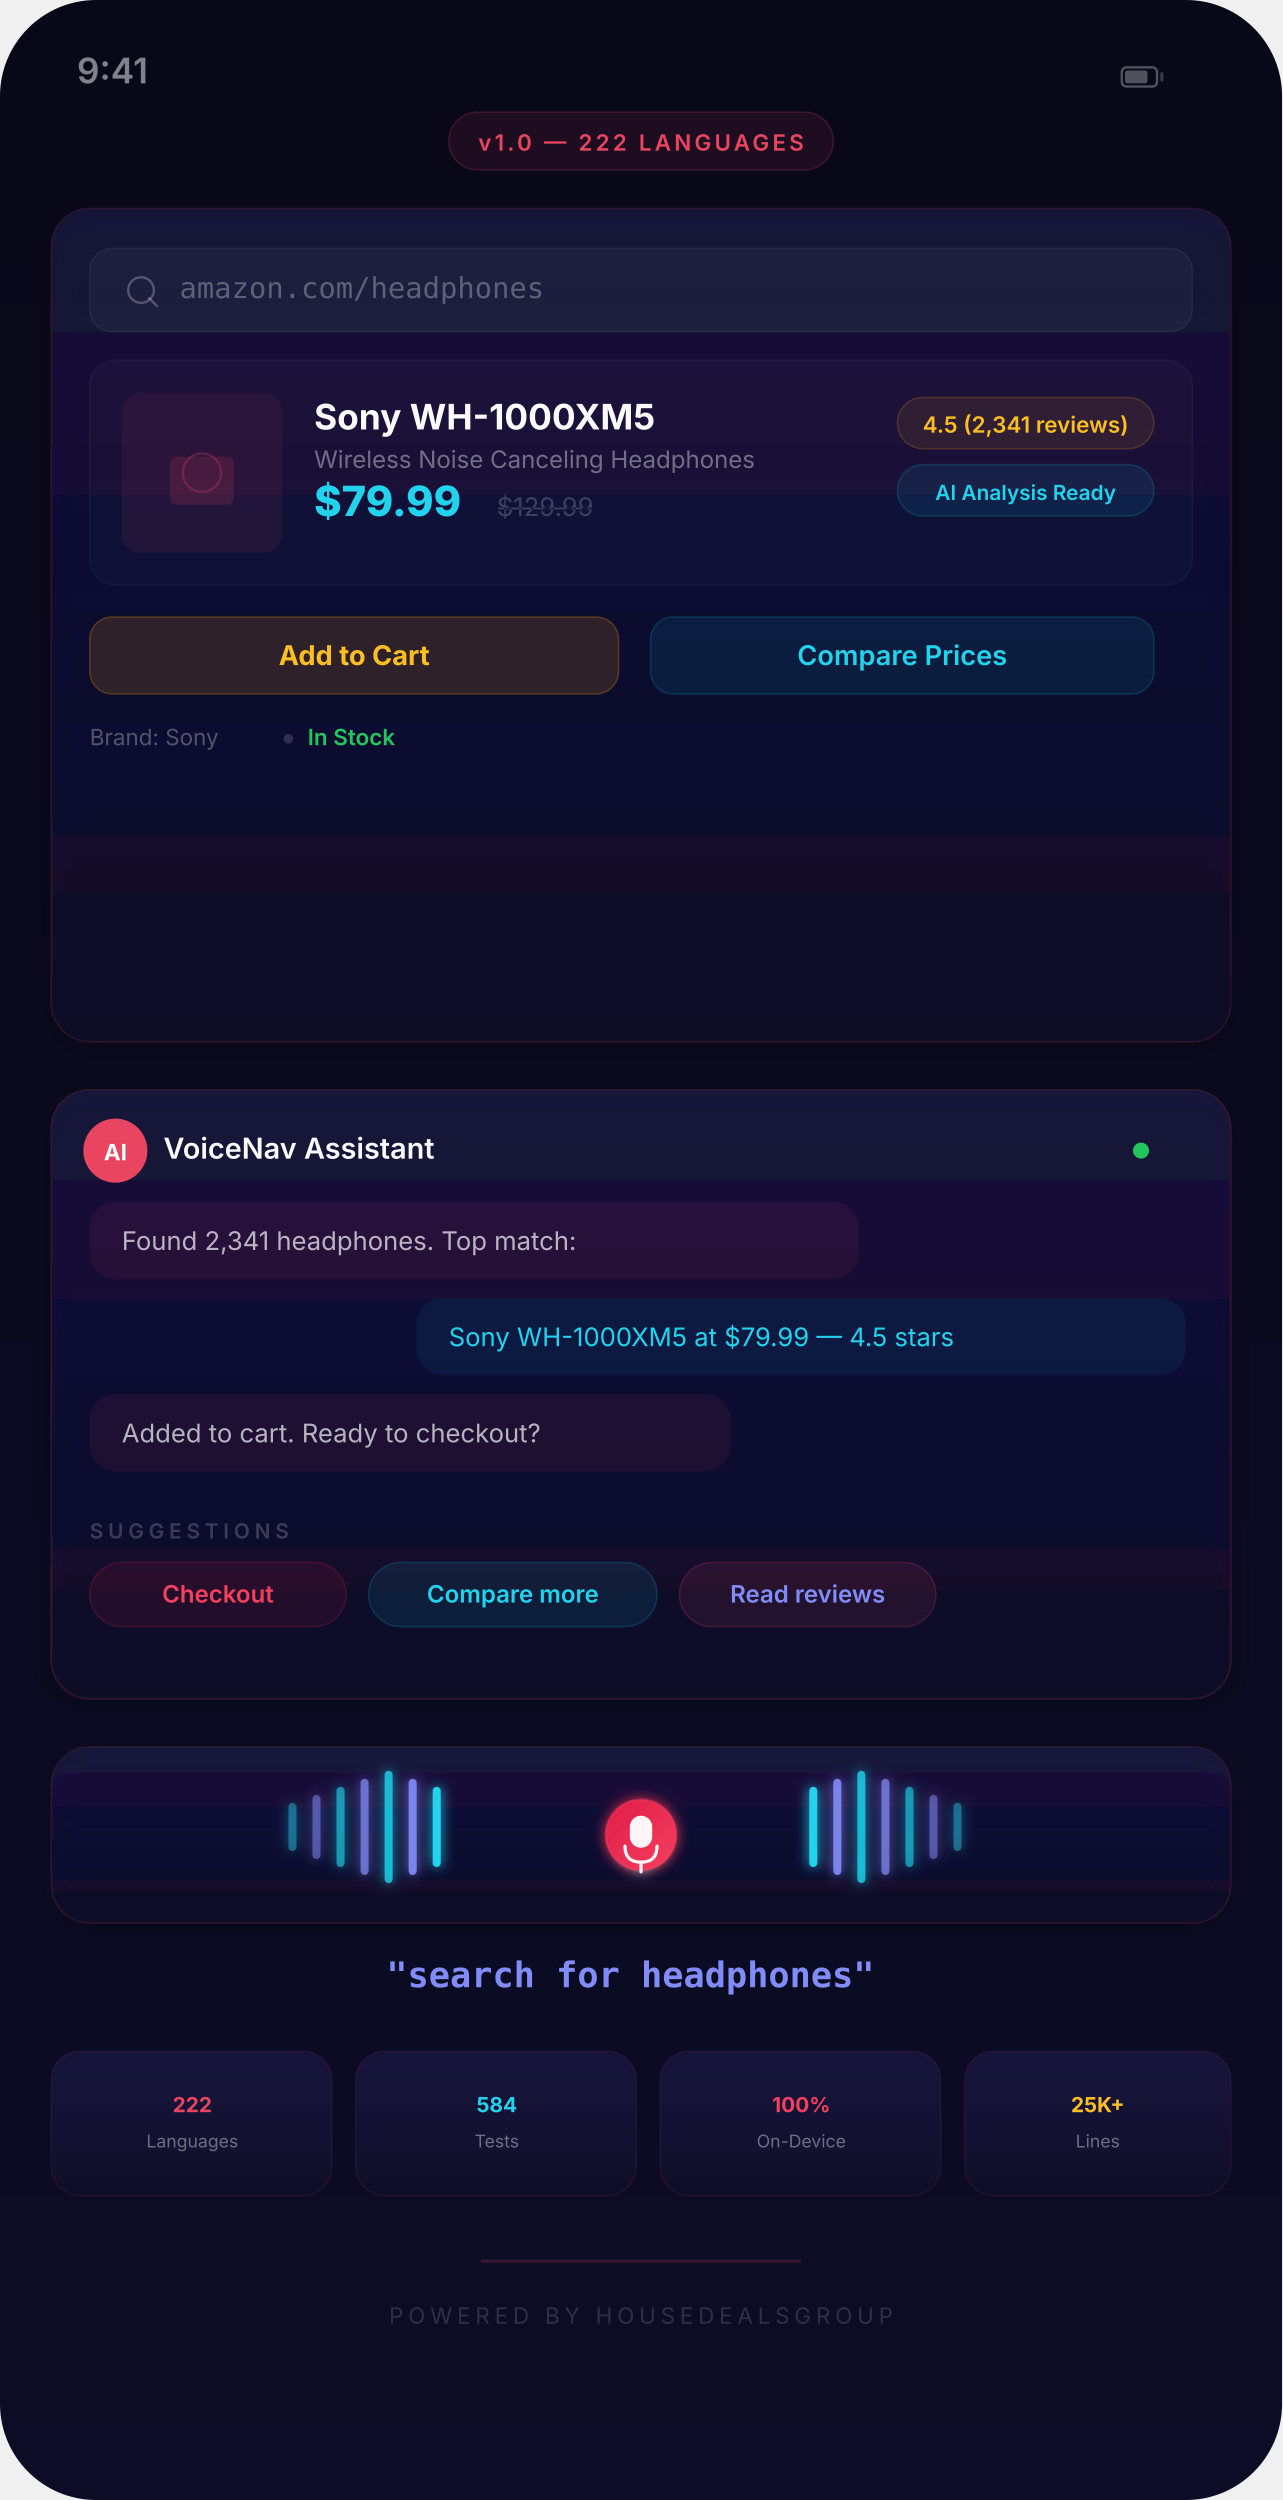
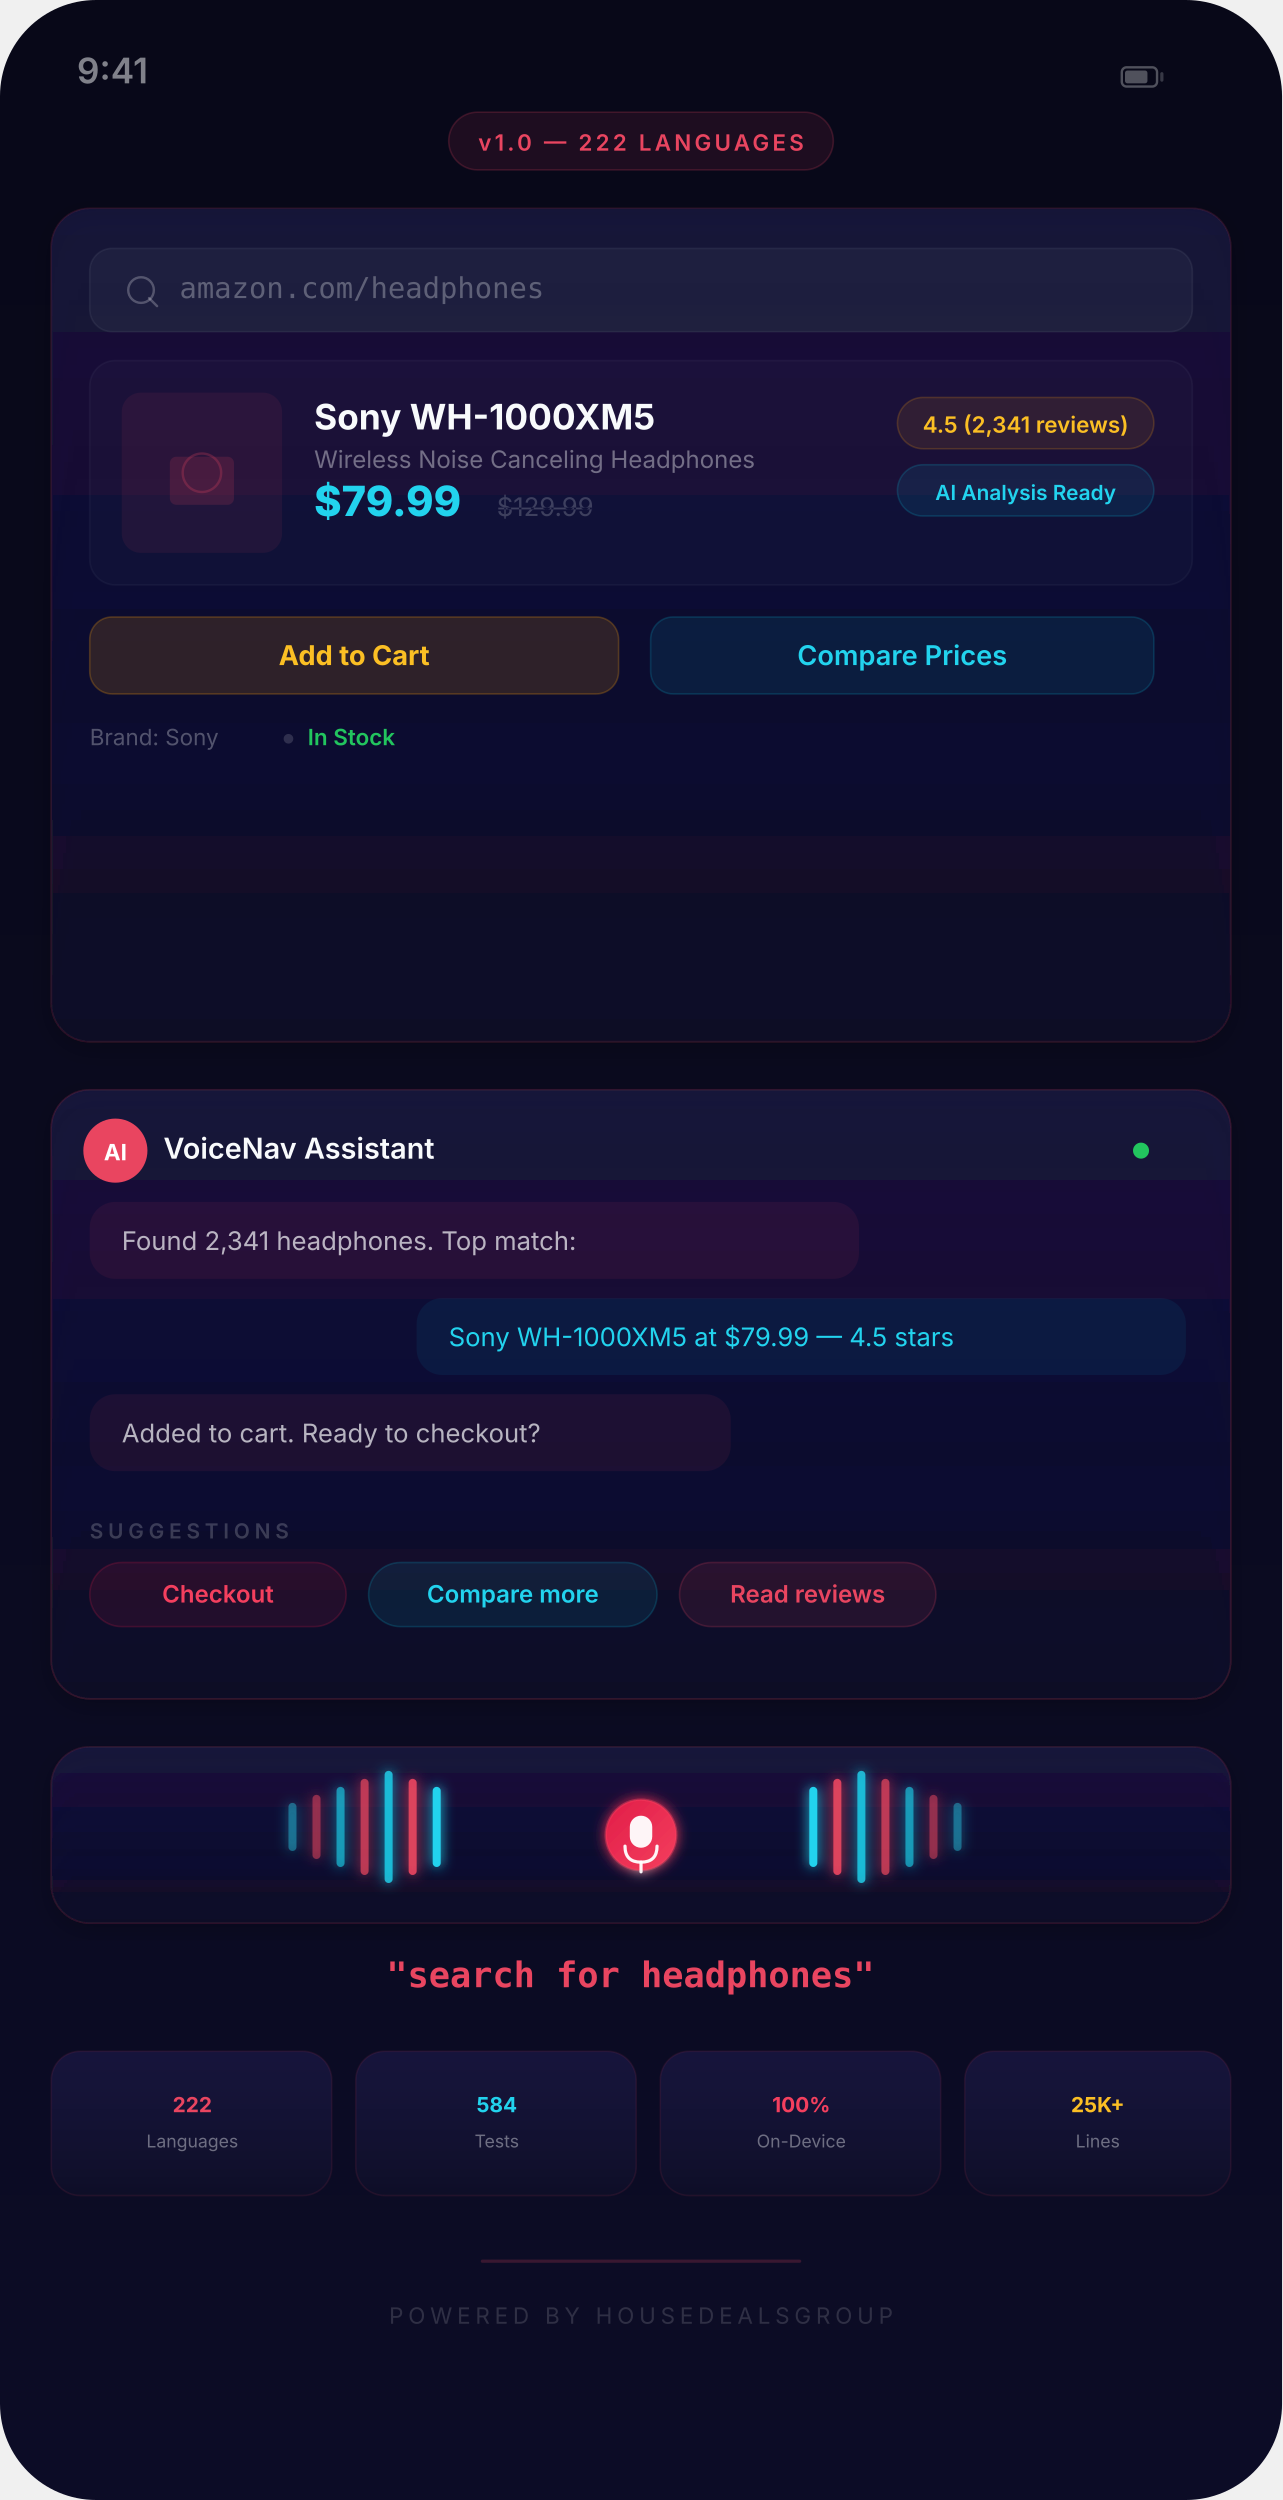
<svg xmlns="http://www.w3.org/2000/svg" viewBox="0 0 800 1560" width="800" height="1560">
  <defs>
    <linearGradient id="bg" x1="0%" y1="0%" x2="0%" y2="100%">
      <stop offset="0%" stop-color="#080818" />
      <stop offset="50%" stop-color="#0a0a1f" />
      <stop offset="100%" stop-color="#0c0c26" />
    </linearGradient>
    <linearGradient id="accent" x1="0%" y1="0%" x2="100%" y2="100%">
      <stop offset="0%" stop-color="#e94560" />
      <stop offset="100%" stop-color="#e94560" />
    </linearGradient>
    <linearGradient id="cyan" x1="0%" y1="0%" x2="100%" y2="0%">
      <stop offset="0%" stop-color="#06b6d4" />
      <stop offset="100%" stop-color="#22d3ee" />
    </linearGradient>
    <linearGradient id="micGrad" x1="0%" y1="0%" x2="100%" y2="100%">
      <stop offset="0%" stop-color="#e11d48" />
      <stop offset="100%" stop-color="#f43f5e" />
    </linearGradient>
    <linearGradient id="cardBg" x1="0%" y1="0%" x2="0%" y2="100%">
      <stop offset="0%" stop-color="rgba(30,27,75,0.6)" />
      <stop offset="100%" stop-color="rgba(15,15,40,0.8)" />
    </linearGradient>
    <linearGradient id="gold" x1="0%" y1="0%" x2="100%" y2="0%">
      <stop offset="0%" stop-color="#f59e0b" />
      <stop offset="100%" stop-color="#fbbf24" />
    </linearGradient>
    <filter id="glow">
      <feGaussianBlur stdDeviation="4" result="blur" />
      <feMerge>
        <feMergeNode in="blur" />
        <feMergeNode in="SourceGraphic" />
      </feMerge>
    </filter>
    <filter id="cardShadow">
      <feDropShadow dx="0" dy="4" stdDeviation="8" flood-color="#000" flood-opacity="0.3" />
    </filter>
    <filter id="frost">
      <feGaussianBlur stdDeviation="0.5" />
    </filter>
  </defs>
  <rect width="800" height="1560" rx="60" fill="url(#bg)" />
  <text x="48" y="52" fill="rgba(248,250,252,0.5)" font-family="'SF Pro Text', -apple-system, system-ui, sans-serif" font-size="22" font-weight="600">9:41</text>
  <g transform="translate(700,38)">
    <rect x="0" y="4" width="22" height="12" rx="3" fill="none" stroke="rgba(248,250,252,0.3)" stroke-width="1.5" />
    <rect x="2" y="6" width="14" height="8" rx="1.5" fill="rgba(248,250,252,0.3)" />
    <rect x="24" y="7" width="2" height="6" rx="1" fill="rgba(248,250,252,0.2)" />
  </g>
  <rect x="280" y="70" width="240" height="36" rx="18" fill="rgba(233,69,96,0.1)" stroke="rgba(233,69,96,0.2)" stroke-width="1" />
  <text x="400" y="94" text-anchor="middle" fill="#e94560" font-family="'SF Pro Text', system-ui, sans-serif" font-size="14" font-weight="600" letter-spacing="2">v1.0 — 222 LANGUAGES</text>
  <g filter="url(#cardShadow)">
    <rect x="32" y="130" width="736" height="520" rx="24" fill="url(#cardBg)" stroke="rgba(233,69,96,0.12)" stroke-width="1" />
  </g>
  <rect x="56" y="155" width="688" height="52" rx="14" fill="rgba(248,250,252,0.04)" stroke="rgba(248,250,252,0.06)" stroke-width="1" />
  <circle cx="88" cy="181" r="8" fill="none" stroke="rgba(248,250,252,0.25)" stroke-width="1.5" />
  <line x1="93" y1="186" x2="98" y2="191" stroke="rgba(248,250,252,0.25)" stroke-width="1.5" stroke-linecap="round" />
  <text x="112" y="186" fill="rgba(248,250,252,0.3)" font-family="'SF Mono', monospace" font-size="18">amazon.com/headphones</text>
  <rect x="56" y="225" width="688" height="140" rx="16" fill="rgba(248,250,252,0.02)" stroke="rgba(248,250,252,0.04)" stroke-width="1" />
  <rect x="76" y="245" width="100" height="100" rx="12" fill="rgba(233,69,96,0.08)" />
  <g transform="translate(106,275)">
    <rect x="0" y="10" width="40" height="30" rx="4" fill="rgba(233,69,96,0.15)" />
    <circle cx="20" cy="20" r="12" fill="none" stroke="rgba(233,69,96,0.25)" stroke-width="1.5" />
  </g>
  <text x="196" y="268" fill="#f8fafc" font-family="'SF Pro Text', system-ui, sans-serif" font-size="22" font-weight="700">Sony WH-1000XM5</text>
  <text x="196" y="292" fill="rgba(248,250,252,0.4)" font-family="'SF Pro Text', system-ui, sans-serif" font-size="15">Wireless Noise Canceling Headphones</text>
  <text x="196" y="322" fill="#22d3ee" font-family="'SF Pro Text', system-ui, sans-serif" font-size="26" font-weight="800">$79.99</text>
  <text x="310" y="322" fill="rgba(248,250,252,0.2)" font-family="'SF Pro Text', system-ui, sans-serif" font-size="16" text-decoration="line-through">$129.99</text>
  <rect x="560" y="248" width="160" height="32" rx="16" fill="rgba(245,158,11,0.1)" stroke="rgba(245,158,11,0.2)" stroke-width="1" />
  <text x="640" y="270" text-anchor="middle" fill="#fbbf24" font-family="'SF Pro Text', system-ui, sans-serif" font-size="14" font-weight="600">4.5 (2,341 reviews)</text>
  <rect x="560" y="290" width="160" height="32" rx="16" fill="rgba(6,182,212,0.1)" stroke="rgba(6,182,212,0.2)" stroke-width="1" />
  <text x="640" y="312" text-anchor="middle" fill="#22d3ee" font-family="'SF Pro Text', system-ui, sans-serif" font-size="13" font-weight="600">AI Analysis Ready</text>
  <rect x="56" y="385" width="330" height="48" rx="14" fill="rgba(245,158,11,0.15)" stroke="rgba(245,158,11,0.25)" stroke-width="1" />
  <text x="221" y="415" text-anchor="middle" fill="#fbbf24" font-family="'SF Pro Text', system-ui, sans-serif" font-size="17" font-weight="700">Add to Cart</text>
  <rect x="406" y="385" width="314" height="48" rx="14" fill="rgba(6,182,212,0.1)" stroke="rgba(6,182,212,0.2)" stroke-width="1" />
  <text x="563" y="415" text-anchor="middle" fill="#22d3ee" font-family="'SF Pro Text', system-ui, sans-serif" font-size="17" font-weight="600">Compare Prices</text>
  <text x="56" y="465" fill="rgba(248,250,252,0.3)" font-family="'SF Pro Text', system-ui, sans-serif" font-size="14">Brand: Sony</text>
  <circle cx="180" cy="461" r="3" fill="rgba(248,250,252,0.15)" />
  <text x="192" y="465" fill="#22c55e" font-family="'SF Pro Text', system-ui, sans-serif" font-size="14" font-weight="600">In Stock</text>
  <g filter="url(#cardShadow)">
    <rect x="32" y="680" width="736" height="380" rx="24" fill="url(#cardBg)" stroke="rgba(233,69,96,0.15)" stroke-width="1" />
  </g>
  <circle cx="72" cy="718" r="20" fill="url(#accent)" />
  <text x="72" y="724" text-anchor="middle" fill="white" font-family="'SF Pro Text', system-ui, sans-serif" font-size="14" font-weight="700">AI</text>
  <text x="102" y="723" fill="#f8fafc" font-family="'SF Pro Text', system-ui, sans-serif" font-size="18" font-weight="600">VoiceNav Assistant</text>
  <circle cx="712" cy="718" r="5" fill="#22c55e">
    <animate attributeName="opacity" values="1;0.4;1" dur="2.5s" repeatCount="indefinite" />
  </circle>
  <rect x="56" y="750" width="480" height="48" rx="16" fill="rgba(233,69,96,0.08)" />
  <text x="76" y="780" fill="rgba(248,250,252,0.7)" font-family="'SF Pro Text', system-ui, sans-serif" font-size="16">Found 2,341 headphones. Top match:</text>
  <rect x="260" y="810" width="480" height="48" rx="16" fill="rgba(6,182,212,0.08)" />
  <text x="280" y="840" fill="#22d3ee" font-family="'SF Pro Text', system-ui, sans-serif" font-size="16">Sony WH-1000XM5 at $79.99 — 4.5 stars</text>
  <rect x="56" y="870" width="400" height="48" rx="16" fill="rgba(233,69,96,0.08)" />
  <text x="76" y="900" fill="rgba(248,250,252,0.7)" font-family="'SF Pro Text', system-ui, sans-serif" font-size="16">Added to cart. Ready to checkout?</text>
  <text x="56" y="960" fill="rgba(248,250,252,0.2)" font-family="'SF Pro Text', system-ui, sans-serif" font-size="13" font-weight="600" letter-spacing="3">SUGGESTIONS</text>
  <rect x="56" y="975" width="160" height="40" rx="20" fill="rgba(225,29,72,0.1)" stroke="rgba(225,29,72,0.2)" stroke-width="1" />
  <text x="136" y="1000" text-anchor="middle" fill="#f43f5e" font-family="'SF Pro Text', system-ui, sans-serif" font-size="15" font-weight="600">Checkout</text>
  <rect x="230" y="975" width="180" height="40" rx="20" fill="rgba(6,182,212,0.1)" stroke="rgba(6,182,212,0.2)" stroke-width="1" />
  <text x="320" y="1000" text-anchor="middle" fill="#22d3ee" font-family="'SF Pro Text', system-ui, sans-serif" font-size="15" font-weight="600">Compare more</text>
  <rect x="424" y="975" width="160" height="40" rx="20" fill="rgba(233,69,96,0.1)" stroke="rgba(233,69,96,0.2)" stroke-width="1" />
-   <text x="504" y="1000" text-anchor="middle" fill="#818cf8" font-family="'SF Pro Text', system-ui, sans-serif" font-size="15" font-weight="600">Read reviews</text>
+   <text x="504" y="1000" text-anchor="middle" fill="#e94560" font-family="'SF Pro Text', system-ui, sans-serif" font-size="15" font-weight="600">Read reviews</text>
  <g filter="url(#cardShadow)">
    <rect x="32" y="1090" width="736" height="110" rx="24" fill="url(#cardBg)" stroke="rgba(233,69,96,0.12)" stroke-width="1" />
  </g>
  <g filter="url(#glow)">
    <rect x="180" y="1125" width="5" height="30" rx="2.5" fill="#22d3ee" opacity="0.4">
      <animate attributeName="height" values="30;50;30" dur="0.9s" repeatCount="indefinite" />
      <animate attributeName="y" values="1125;1115;1125" dur="0.9s" repeatCount="indefinite" />
    </rect>
-     <rect x="195" y="1120" width="5" height="40" rx="2.5" fill="#818cf8" opacity="0.5">
+     <rect x="195" y="1120" width="5" height="40" rx="2.5" fill="#e94560" opacity="0.5">
      <animate attributeName="height" values="40;60;40" dur="0.7s" repeatCount="indefinite" />
      <animate attributeName="y" values="1120;1110;1120" dur="0.7s" repeatCount="indefinite" />
    </rect>
    <rect x="210" y="1115" width="5" height="50" rx="2.5" fill="#22d3ee" opacity="0.6">
      <animate attributeName="height" values="50;70;50" dur="0.8s" repeatCount="indefinite" />
      <animate attributeName="y" values="1115;1105;1115" dur="0.8s" repeatCount="indefinite" />
    </rect>
-     <rect x="225" y="1110" width="5" height="60" rx="2.5" fill="#818cf8" opacity="0.7">
+     <rect x="225" y="1110" width="5" height="60" rx="2.5" fill="#e94560" opacity="0.7">
      <animate attributeName="height" values="60;80;60" dur="0.6s" repeatCount="indefinite" />
      <animate attributeName="y" values="1110;1100;1110" dur="0.6s" repeatCount="indefinite" />
    </rect>
    <rect x="240" y="1105" width="5" height="70" rx="2.5" fill="#22d3ee" opacity="0.8">
      <animate attributeName="height" values="70;85;70" dur="0.75s" repeatCount="indefinite" />
      <animate attributeName="y" values="1105;1098;1105" dur="0.75s" repeatCount="indefinite" />
    </rect>
-     <rect x="255" y="1110" width="5" height="60" rx="2.5" fill="#818cf8" opacity="0.9">
+     <rect x="255" y="1110" width="5" height="60" rx="2.5" fill="#e94560" opacity="0.9">
      <animate attributeName="height" values="60;75;60" dur="0.65s" repeatCount="indefinite" />
      <animate attributeName="y" values="1110;1103;1110" dur="0.65s" repeatCount="indefinite" />
    </rect>
    <rect x="270" y="1115" width="5" height="50" rx="2.5" fill="#22d3ee" opacity="1">
      <animate attributeName="height" values="50;65;50" dur="0.85s" repeatCount="indefinite" />
      <animate attributeName="y" values="1115;1108;1115" dur="0.85s" repeatCount="indefinite" />
    </rect>
    <circle cx="400" cy="1145" r="22" fill="url(#micGrad)">
      <animate attributeName="r" values="22;25;22" dur="1.5s" repeatCount="indefinite" />
    </circle>
    <circle cx="400" cy="1145" r="22" fill="none" stroke="#f43f5e" stroke-width="1.5" opacity="0.4">
      <animate attributeName="r" values="22;32;22" dur="1.5s" repeatCount="indefinite" />
      <animate attributeName="opacity" values="0.4;0;0.4" dur="1.5s" repeatCount="indefinite" />
    </circle>
    <rect x="393" y="1133" width="14" height="20" rx="7" fill="white" opacity="0.95" />
    <path d="M390 1152 Q390 1162 400 1162 Q410 1162 410 1152" fill="none" stroke="white" stroke-width="2" stroke-linecap="round" opacity="0.95" />
    <line x1="400" y1="1162" x2="400" y2="1168" stroke="white" stroke-width="2" stroke-linecap="round" opacity="0.95" />
    <rect x="505" y="1115" width="5" height="50" rx="2.5" fill="#22d3ee" opacity="1">
      <animate attributeName="height" values="50;65;50" dur="0.8s" repeatCount="indefinite" />
      <animate attributeName="y" values="1115;1108;1115" dur="0.8s" repeatCount="indefinite" />
    </rect>
-     <rect x="520" y="1110" width="5" height="60" rx="2.5" fill="#818cf8" opacity="0.9">
+     <rect x="520" y="1110" width="5" height="60" rx="2.5" fill="#e94560" opacity="0.9">
      <animate attributeName="height" values="60;75;60" dur="0.7s" repeatCount="indefinite" />
      <animate attributeName="y" values="1110;1103;1110" dur="0.7s" repeatCount="indefinite" />
    </rect>
    <rect x="535" y="1105" width="5" height="70" rx="2.5" fill="#22d3ee" opacity="0.8">
      <animate attributeName="height" values="70;85;70" dur="0.6s" repeatCount="indefinite" />
      <animate attributeName="y" values="1105;1098;1105" dur="0.6s" repeatCount="indefinite" />
    </rect>
-     <rect x="550" y="1110" width="5" height="60" rx="2.5" fill="#818cf8" opacity="0.7">
+     <rect x="550" y="1110" width="5" height="60" rx="2.5" fill="#e94560" opacity="0.7">
      <animate attributeName="height" values="60;80;60" dur="0.75s" repeatCount="indefinite" />
      <animate attributeName="y" values="1110;1100;1110" dur="0.75s" repeatCount="indefinite" />
    </rect>
    <rect x="565" y="1115" width="5" height="50" rx="2.5" fill="#22d3ee" opacity="0.6">
      <animate attributeName="height" values="50;70;50" dur="0.85s" repeatCount="indefinite" />
      <animate attributeName="y" values="1115;1105;1115" dur="0.85s" repeatCount="indefinite" />
    </rect>
-     <rect x="580" y="1120" width="5" height="40" rx="2.5" fill="#818cf8" opacity="0.5">
+     <rect x="580" y="1120" width="5" height="40" rx="2.5" fill="#e94560" opacity="0.5">
      <animate attributeName="height" values="40;60;40" dur="0.65s" repeatCount="indefinite" />
      <animate attributeName="y" values="1120;1110;1120" dur="0.65s" repeatCount="indefinite" />
    </rect>
    <rect x="595" y="1125" width="5" height="30" rx="2.5" fill="#22d3ee" opacity="0.4">
      <animate attributeName="height" values="30;50;30" dur="0.9s" repeatCount="indefinite" />
      <animate attributeName="y" values="1125;1115;1125" dur="0.9s" repeatCount="indefinite" />
    </rect>
  </g>
  <text x="400" y="1240" text-anchor="middle" fill="#22d3ee" font-family="'SF Mono', monospace" font-size="22" font-weight="600" opacity="0">
    "add it to cart"
    <animate attributeName="opacity" values="0;0;1;1;0" dur="5s" repeatCount="indefinite" />
  </text>
-   <text x="400" y="1240" text-anchor="middle" fill="#818cf8" font-family="'SF Mono', monospace" font-size="22" font-weight="600">
+   <text x="400" y="1240" text-anchor="middle" fill="#e94560" font-family="'SF Mono', monospace" font-size="22" font-weight="600">
    "search for headphones"
    <animate attributeName="opacity" values="1;1;0;0;0" dur="5s" repeatCount="indefinite" />
  </text>
  <rect x="32" y="1280" width="175" height="90" rx="18" fill="url(#cardBg)" stroke="rgba(233,69,96,0.1)" stroke-width="1" />
  <text x="120" y="1318" text-anchor="middle" fill="#e94560" font-family="'SF Pro Text', system-ui, sans-serif" font-size="13" font-weight="700">222</text>
  <text x="120" y="1340" text-anchor="middle" fill="rgba(248,250,252,0.4)" font-family="'SF Pro Text', system-ui, sans-serif" font-size="11">Languages</text>
  <rect x="222" y="1280" width="175" height="90" rx="18" fill="url(#cardBg)" stroke="rgba(233,69,96,0.1)" stroke-width="1" />
  <text x="310" y="1318" text-anchor="middle" fill="#22d3ee" font-family="'SF Pro Text', system-ui, sans-serif" font-size="13" font-weight="700">584</text>
  <text x="310" y="1340" text-anchor="middle" fill="rgba(248,250,252,0.4)" font-family="'SF Pro Text', system-ui, sans-serif" font-size="11">Tests</text>
  <rect x="412" y="1280" width="175" height="90" rx="18" fill="url(#cardBg)" stroke="rgba(233,69,96,0.1)" stroke-width="1" />
  <text x="500" y="1318" text-anchor="middle" fill="#f43f5e" font-family="'SF Pro Text', system-ui, sans-serif" font-size="13" font-weight="700">100%</text>
  <text x="500" y="1340" text-anchor="middle" fill="rgba(248,250,252,0.4)" font-family="'SF Pro Text', system-ui, sans-serif" font-size="11">On-Device</text>
  <rect x="602" y="1280" width="166" height="90" rx="18" fill="url(#cardBg)" stroke="rgba(233,69,96,0.1)" stroke-width="1" />
  <text x="685" y="1318" text-anchor="middle" fill="#fbbf24" font-family="'SF Pro Text', system-ui, sans-serif" font-size="13" font-weight="700">25K+</text>
  <text x="685" y="1340" text-anchor="middle" fill="rgba(248,250,252,0.4)" font-family="'SF Pro Text', system-ui, sans-serif" font-size="11">Lines</text>
  <rect x="300" y="1410" width="200" height="2" rx="1" fill="url(#accent)" opacity="0.2" />
  <text x="400" y="1450" text-anchor="middle" fill="rgba(248,250,252,0.15)" font-family="'SF Pro Text', system-ui, sans-serif" font-size="14" letter-spacing="3">POWERED BY HOUSEDEALSGROUP</text>
</svg>
